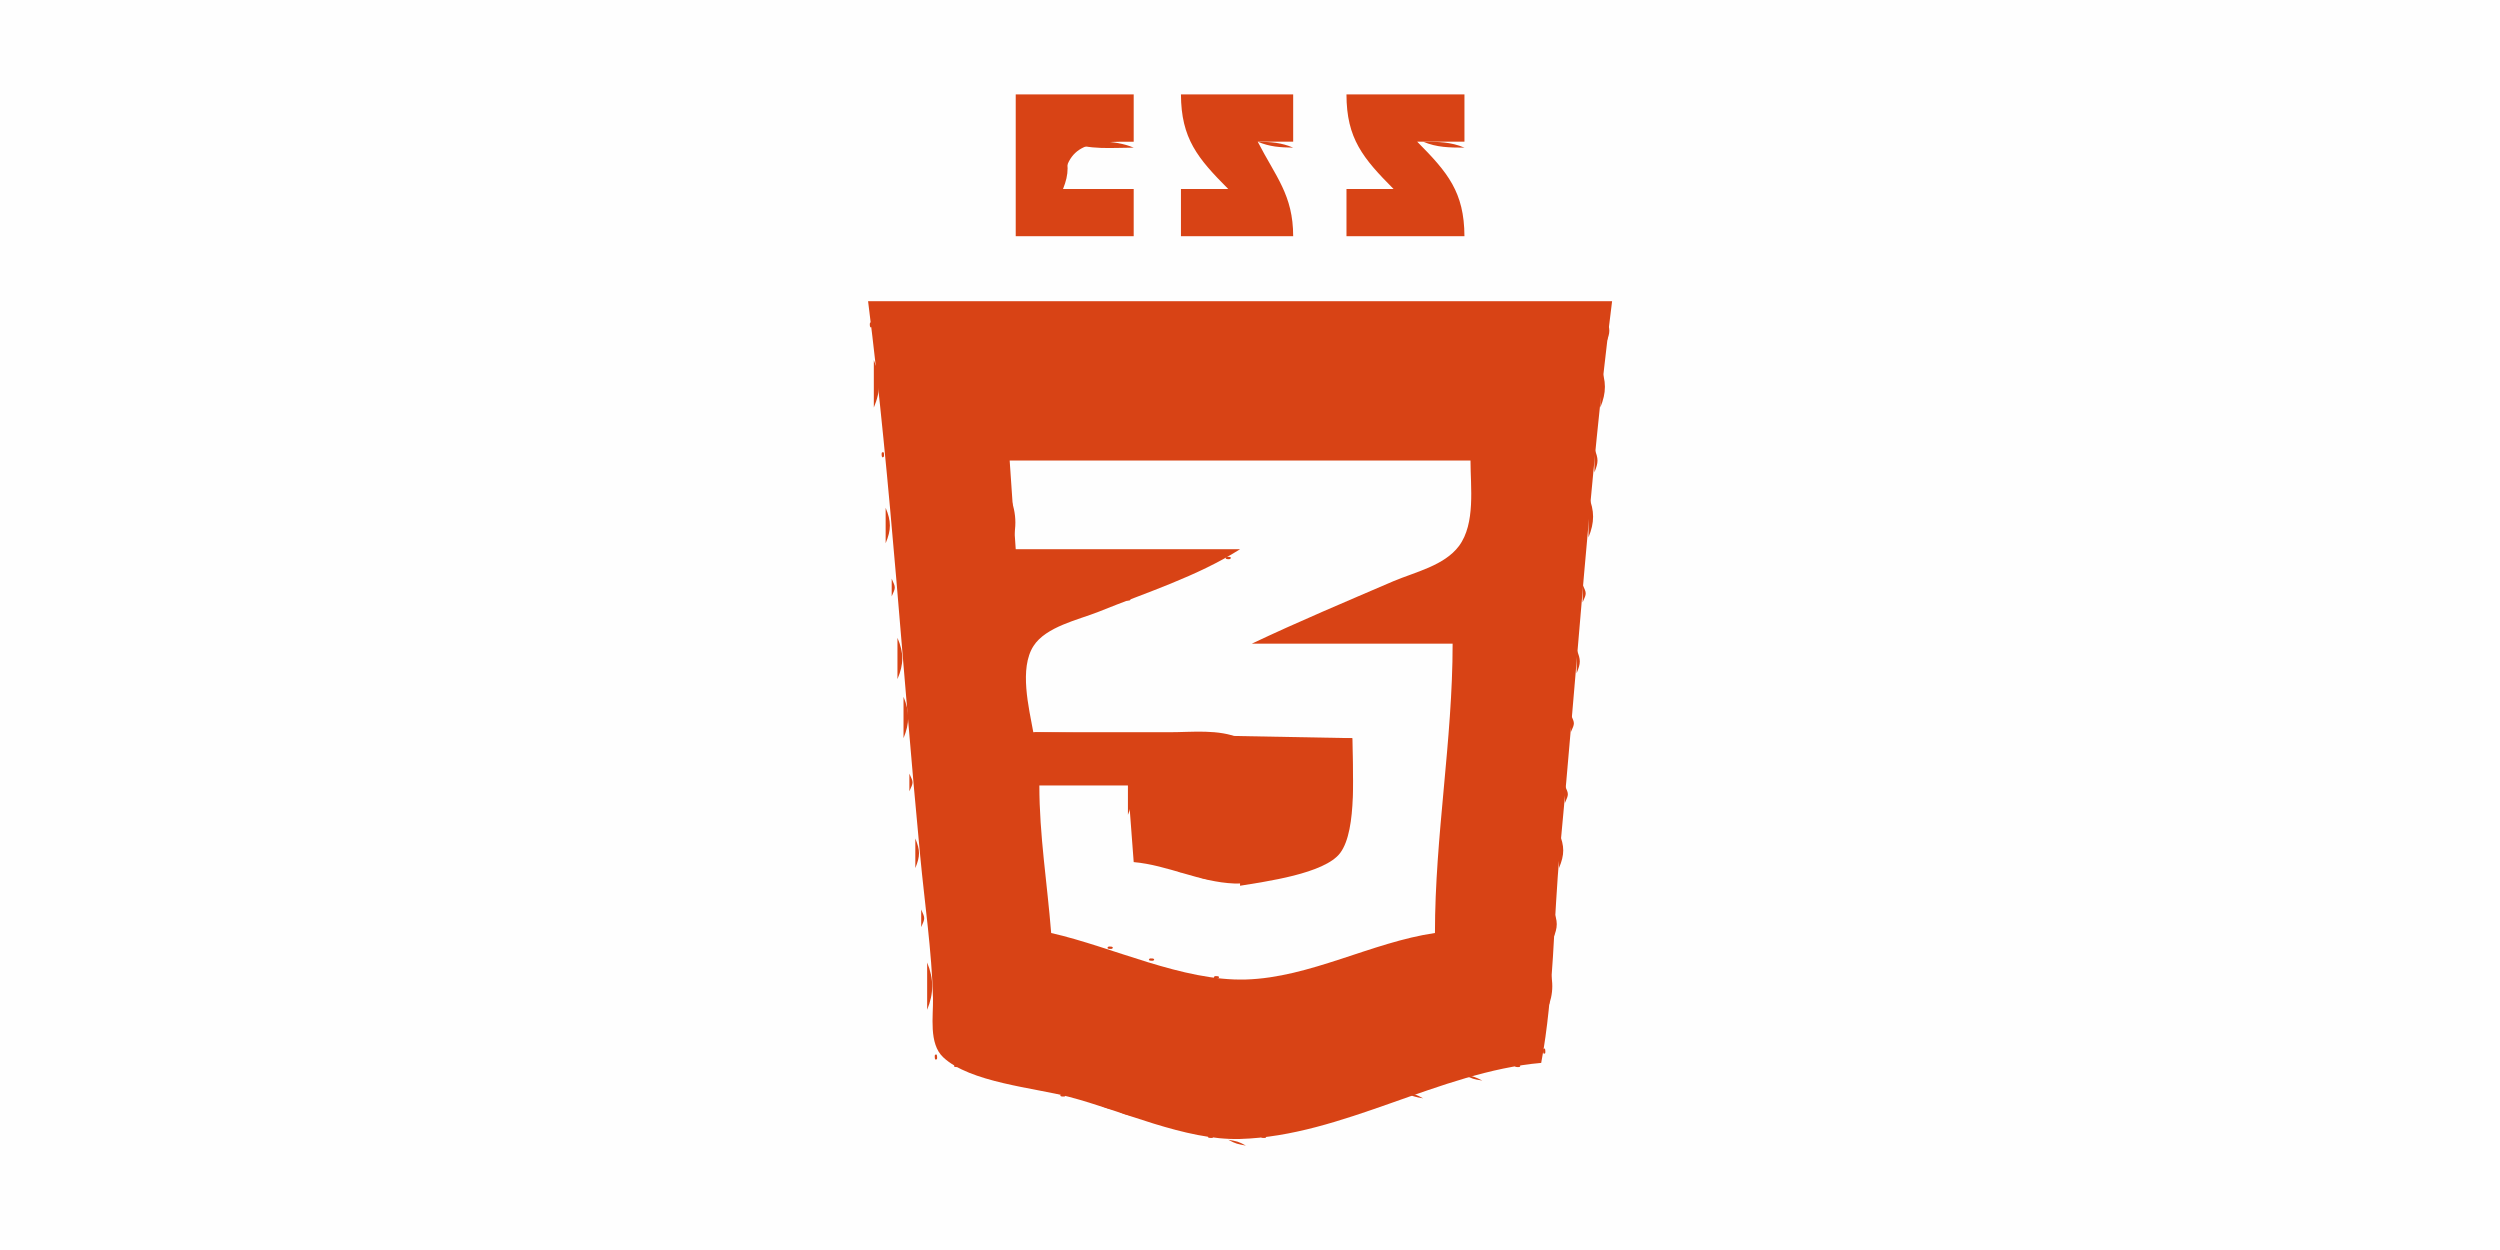
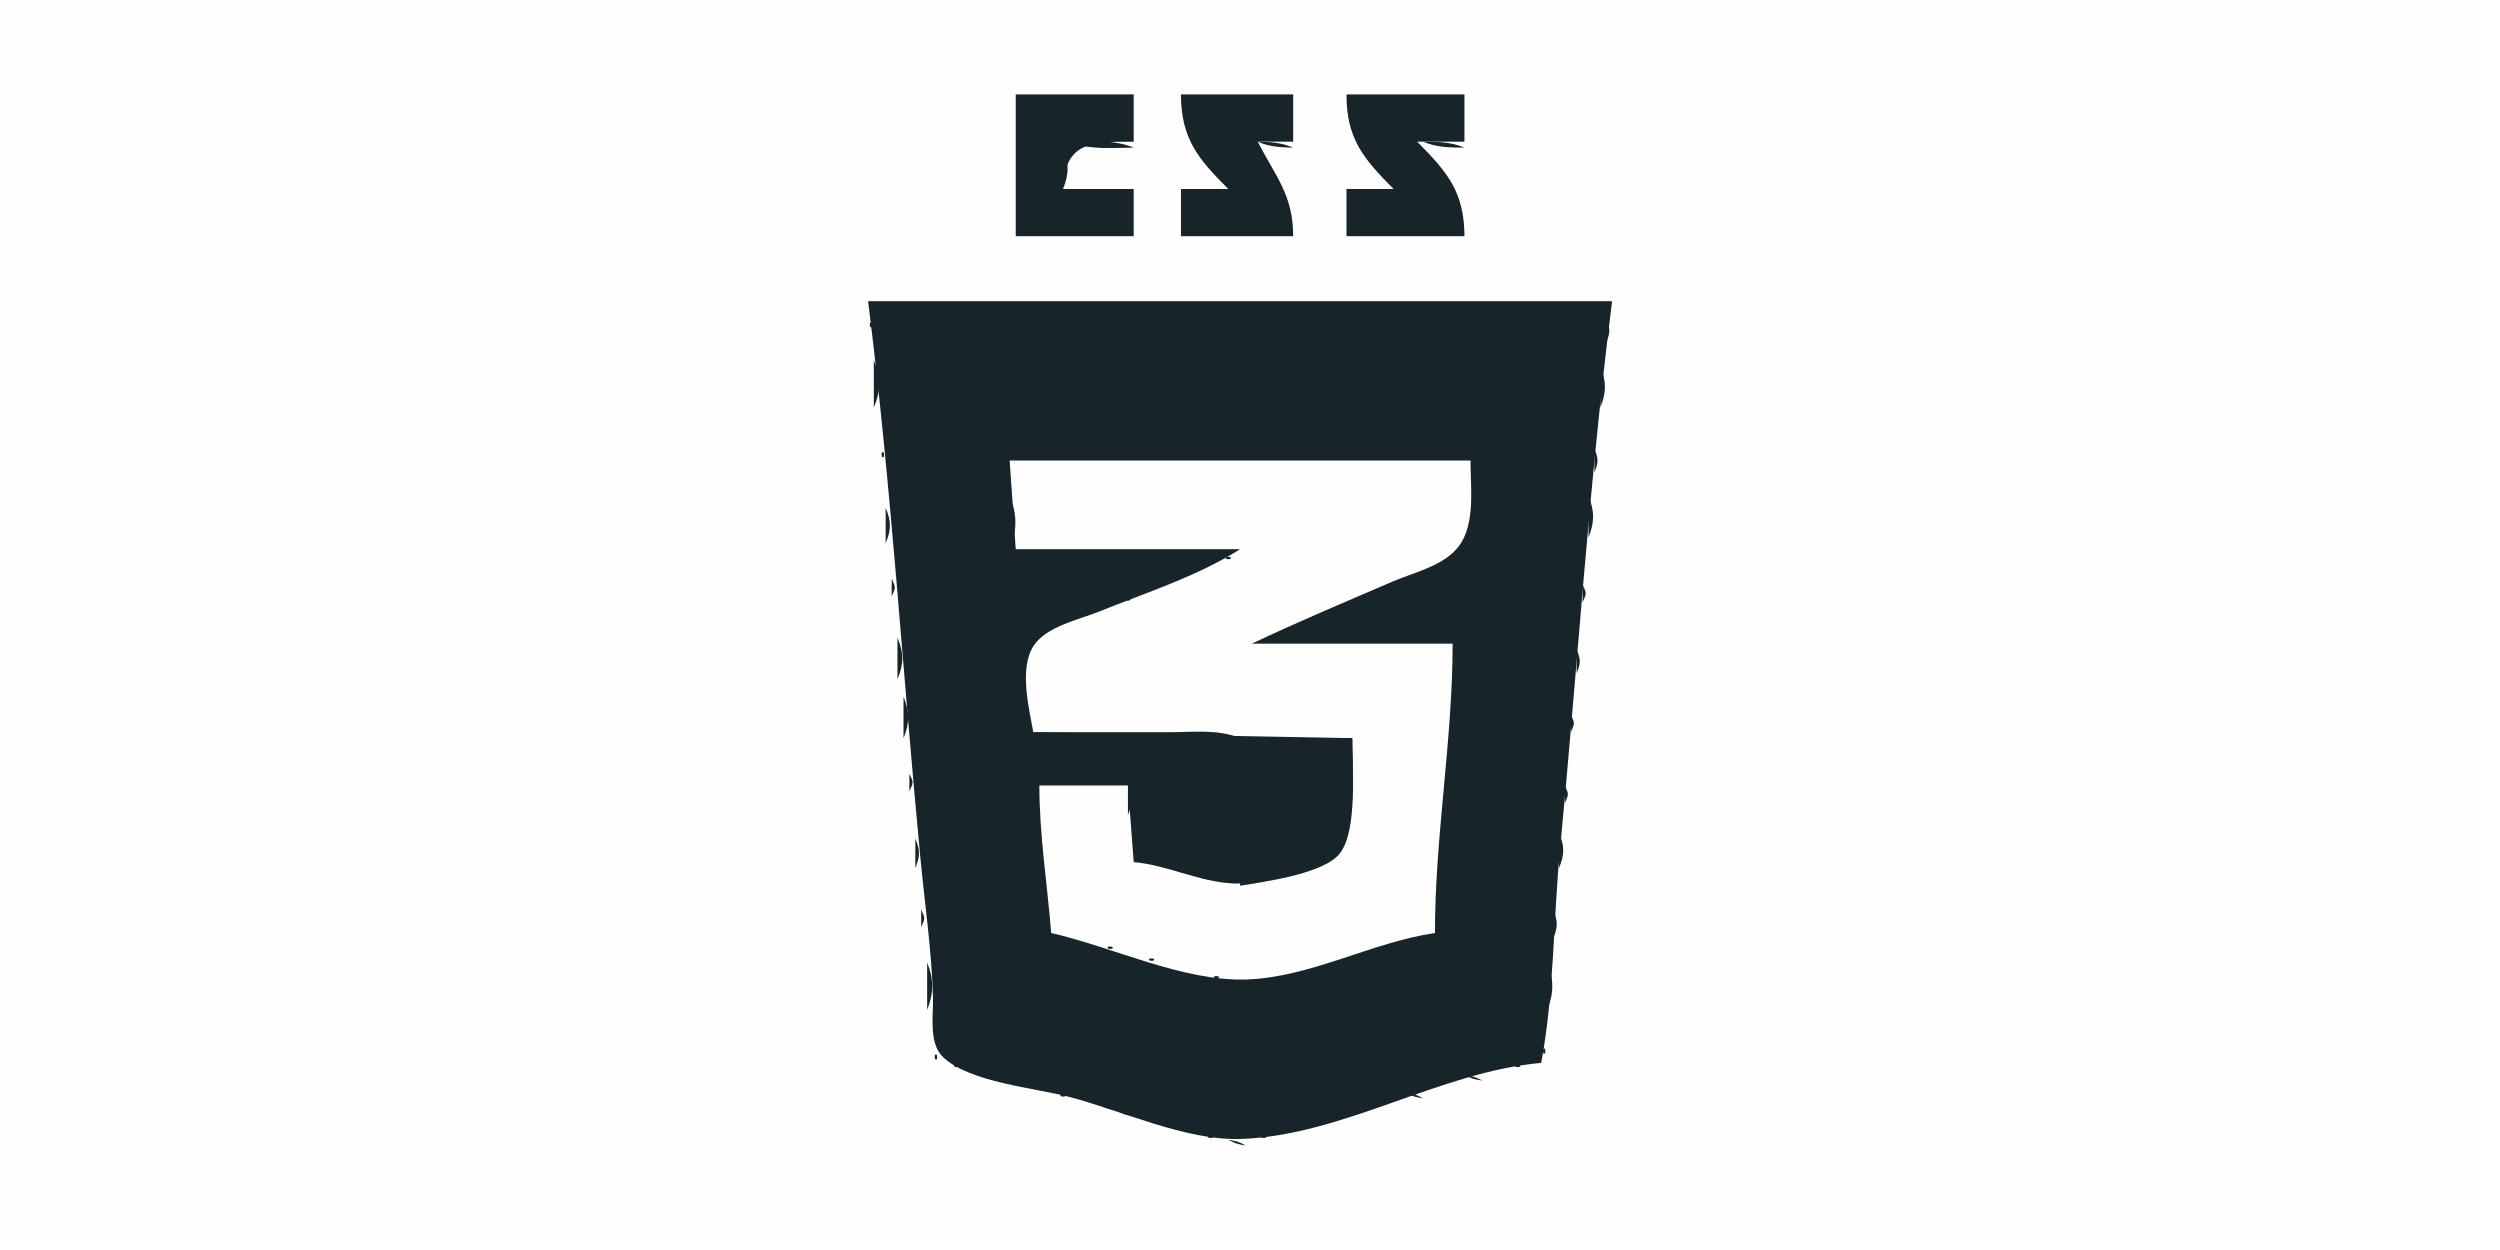
<svg xmlns="http://www.w3.org/2000/svg" width="100pt" height="50pt" viewBox="0 0 100 50" version="1.1">
  <g id="surface1">
    <path style=" stroke:none;fill-rule:nonzero;fill:rgb(99.608%,99.608%,99.608%);fill-opacity:1;" d="M 0 0 L 99.207 0 L 99.207 49.602 L 0 49.602 Z M 0 0 " />
-     <path style=" stroke:none;fill-rule:nonzero;fill:rgb(84.706%,26.275%,8.235%);fill-opacity:1;" d="M 40.629 3.777 L 40.629 9.449 L 45.348 9.449 L 45.348 7.559 L 42.52 7.559 C 42.582 5.641 43.711 5.668 45.348 5.668 L 45.348 3.777 L 40.629 3.777 M 47.238 3.777 C 47.246 5.543 47.906 6.332 49.129 7.559 L 47.238 7.559 L 47.238 9.449 L 51.727 9.449 C 51.727 7.801 51.027 7.066 50.309 5.668 L 51.727 5.668 L 51.727 3.777 L 47.238 3.777 M 53.859 3.777 C 53.859 5.543 54.523 6.332 55.742 7.559 L 53.859 7.559 L 53.859 9.449 L 58.578 9.449 C 58.57 7.684 57.91 6.898 56.688 5.668 L 58.578 5.668 L 58.578 3.777 Z M 53.859 3.777 " />
-     <path style=" stroke:none;fill-rule:nonzero;fill:rgb(84.706%,26.275%,8.235%);fill-opacity:1;" d="M 42.75 5.668 C 43.566 6.012 44.48 5.906 45.348 5.906 C 44.543 5.566 43.629 5.668 42.75 5.668 Z M 42.75 5.668 " />
-     <path style=" stroke:none;fill-rule:nonzero;fill:rgb(84.706%,26.275%,8.235%);fill-opacity:1;" d="M 47.238 5.668 L 47.48 5.906 Z M 47.238 5.668 " />
-     <path style=" stroke:none;fill-rule:nonzero;fill:rgb(84.706%,26.275%,8.235%);fill-opacity:1;" d="M 50.309 5.668 C 50.797 5.875 51.199 5.895 51.727 5.906 C 51.246 5.699 50.844 5.68 50.309 5.668 Z M 50.309 5.668 " />
-     <path style=" stroke:none;fill-rule:nonzero;fill:rgb(84.706%,26.275%,8.235%);fill-opacity:1;" d="M 53.859 5.668 L 54.09 5.906 L 53.859 5.668 M 56.688 5.668 L 56.926 5.906 Z M 56.688 5.668 " />
-     <path style=" stroke:none;fill-rule:nonzero;fill:rgb(84.706%,26.275%,8.235%);fill-opacity:1;" d="M 56.926 5.668 C 57.477 5.902 57.98 5.902 58.578 5.906 C 58.027 5.672 57.523 5.672 56.926 5.668 Z M 56.926 5.668 " />
-     <path style=" stroke:none;fill-rule:nonzero;fill:rgb(84.706%,26.275%,8.235%);fill-opacity:1;" d="M 42.52 5.906 L 42.52 7.559 C 42.766 6.961 42.766 6.504 42.52 5.906 M 47.48 5.906 L 47.711 6.141 L 47.48 5.906 M 54.09 5.906 L 54.332 6.141 L 54.09 5.906 M 47.711 6.141 L 47.953 6.379 L 47.711 6.141 M 54.332 6.141 L 54.562 6.379 Z M 54.332 6.141 " />
-     <path style=" stroke:none;fill-rule:nonzero;fill:rgb(84.706%,26.275%,8.235%);fill-opacity:1;" d="M 57.16 6.141 L 57.398 6.379 Z M 57.16 6.141 " />
-     <path style=" stroke:none;fill-rule:nonzero;fill:rgb(84.706%,26.275%,8.235%);fill-opacity:1;" d="M 47.953 6.379 L 48.184 6.613 L 47.953 6.379 M 50.547 6.379 L 50.781 6.613 L 50.547 6.379 M 54.562 6.379 L 54.797 6.613 L 54.562 6.379 M 48.184 6.613 L 48.426 6.852 L 48.184 6.613 M 54.797 6.613 L 55.035 6.852 Z M 54.797 6.613 " />
-     <path style=" stroke:none;fill-rule:nonzero;fill:rgb(84.706%,26.275%,8.235%);fill-opacity:1;" d="M 57.633 6.613 L 57.871 6.852 Z M 57.633 6.613 " />
-     <path style=" stroke:none;fill-rule:nonzero;fill:rgb(84.706%,26.275%,8.235%);fill-opacity:1;" d="M 48.426 6.852 L 48.656 7.086 L 48.426 6.852 M 51.023 6.852 L 51.254 7.086 L 51.023 6.852 M 55.035 6.852 L 55.27 7.086 L 55.035 6.852 M 48.656 7.086 L 48.898 7.324 L 48.656 7.086 M 51.254 7.086 L 51.496 7.324 L 51.254 7.086 M 55.27 7.086 L 55.508 7.324 Z M 55.27 7.086 " />
-     <path style=" stroke:none;fill-rule:nonzero;fill:rgb(84.706%,26.275%,8.235%);fill-opacity:1;" d="M 58.105 7.086 L 58.348 7.324 Z M 58.105 7.086 " />
-     <path style=" stroke:none;fill-rule:nonzero;fill:rgb(84.706%,26.275%,8.235%);fill-opacity:1;" d="M 48.898 7.324 L 49.129 7.559 L 48.898 7.324 M 51.496 7.324 L 51.727 7.559 Z M 51.496 7.324 " />
-     <path style=" stroke:none;fill-rule:nonzero;fill:rgb(84.706%,26.275%,8.235%);fill-opacity:1;" d="M 55.508 7.324 L 55.742 7.559 Z M 55.508 7.324 " />
-     <path style=" stroke:none;fill-rule:nonzero;fill:rgb(84.706%,26.275%,8.235%);fill-opacity:1;" d="M 34.723 12.047 C 35.652 19.41 36.102 26.855 36.809 34.25 C 36.984 36.113 37.273 38.047 37.32 39.918 C 37.336 40.648 37.141 41.742 37.73 42.293 C 38.793 43.293 41.371 43.512 42.75 43.871 C 44.867 44.422 47.41 45.621 49.602 45.559 C 53.695 45.441 57.578 42.871 61.648 42.516 C 62.168 39.746 62.129 36.824 62.398 34.012 C 63.098 26.695 63.562 19.336 64.484 12.047 Z M 34.723 12.047 " />
-     <path style=" stroke:none;fill-rule:nonzero;fill:rgb(84.706%,26.275%,8.235%);fill-opacity:1;" d="M 34.801 12.914 C 34.785 12.926 34.777 13.176 34.879 13.07 C 34.895 13.055 34.91 12.809 34.801 12.914 M 64.25 12.754 L 64.25 13.699 C 64.414 13.285 64.414 13.172 64.25 12.754 M 34.953 14.406 L 34.953 16.301 C 35.234 15.645 35.234 15.062 34.953 14.406 M 49.602 14.645 L 49.602 18.188 L 42.52 18.188 C 41.629 18.188 40.379 17.852 40.156 18.895 C 41.797 17.984 44.23 18.422 46.062 18.422 L 58.82 18.422 C 58.82 19.449 58.973 20.762 58.359 21.656 C 57.781 22.488 56.633 22.781 55.742 23.152 C 53.867 23.934 52.035 24.949 50.074 25.512 C 50.953 25.875 51.969 25.746 52.914 25.746 L 58.105 25.746 C 58.105 29.613 57.398 33.449 57.398 37.32 C 54.57 37.566 51.977 39.086 49.129 39.211 C 49.781 40.371 49.602 41.695 49.602 42.988 C 52.988 42.723 56.152 41.082 59.523 40.629 C 59.648 34.59 60.406 28.449 60.98 22.438 C 61.23 19.828 61.648 17.273 61.648 14.645 L 49.602 14.645 M 64.012 14.645 L 64.012 16.301 C 64.258 15.699 64.258 15.246 64.012 14.645 M 35.273 18.109 C 35.258 18.121 35.25 18.371 35.352 18.27 C 35.367 18.254 35.383 18.004 35.273 18.109 M 63.777 17.949 L 63.777 18.895 C 63.941 18.48 63.941 18.367 63.777 17.949 Z M 63.777 17.949 " />
+     <path style=" stroke:none;fill-rule:nonzero;fill:rgb(23,37,42);fill-opacity:1;" d="M 40.629 3.777 L 40.629 9.449 L 45.348 9.449 L 45.348 7.559 L 42.52 7.559 C 42.582 5.641 43.711 5.668 45.348 5.668 L 45.348 3.777 L 40.629 3.777 M 47.238 3.777 C 47.246 5.543 47.906 6.332 49.129 7.559 L 47.238 7.559 L 47.238 9.449 L 51.727 9.449 C 51.727 7.801 51.027 7.066 50.309 5.668 L 51.727 5.668 L 51.727 3.777 L 47.238 3.777 M 53.859 3.777 C 53.859 5.543 54.523 6.332 55.742 7.559 L 53.859 7.559 L 53.859 9.449 L 58.578 9.449 C 58.57 7.684 57.91 6.898 56.688 5.668 L 58.578 5.668 L 58.578 3.777 Z M 53.859 3.777 " />
+     <path style=" stroke:none;fill-rule:nonzero;fill:rgb(23,37,42);fill-opacity:1;" d="M 42.75 5.668 C 43.566 6.012 44.48 5.906 45.348 5.906 C 44.543 5.566 43.629 5.668 42.75 5.668 Z M 42.75 5.668 " />
+     <path style=" stroke:none;fill-rule:nonzero;fill:rgb(23,37,42);fill-opacity:1;" d="M 47.238 5.668 L 47.48 5.906 Z M 47.238 5.668 " />
+     <path style=" stroke:none;fill-rule:nonzero;fill:rgb(23,37,42);fill-opacity:1;" d="M 50.309 5.668 C 50.797 5.875 51.199 5.895 51.727 5.906 C 51.246 5.699 50.844 5.68 50.309 5.668 Z M 50.309 5.668 " />
+     <path style=" stroke:none;fill-rule:nonzero;fill:rgb(23,37,42);fill-opacity:1;" d="M 53.859 5.668 L 54.09 5.906 L 53.859 5.668 M 56.688 5.668 L 56.926 5.906 Z M 56.688 5.668 " />
+     <path style=" stroke:none;fill-rule:nonzero;fill:rgb(23,37,42);fill-opacity:1;" d="M 56.926 5.668 C 57.477 5.902 57.98 5.902 58.578 5.906 C 58.027 5.672 57.523 5.672 56.926 5.668 Z M 56.926 5.668 " />
+     <path style=" stroke:none;fill-rule:nonzero;fill:rgb(23,37,42);fill-opacity:1;" d="M 42.52 5.906 L 42.52 7.559 C 42.766 6.961 42.766 6.504 42.52 5.906 M 47.48 5.906 L 47.711 6.141 L 47.48 5.906 M 54.09 5.906 L 54.332 6.141 L 54.09 5.906 M 47.711 6.141 L 47.953 6.379 L 47.711 6.141 M 54.332 6.141 L 54.562 6.379 Z M 54.332 6.141 " />
+     <path style=" stroke:none;fill-rule:nonzero;fill:rgb(23,37,42);fill-opacity:1;" d="M 57.16 6.141 L 57.398 6.379 Z M 57.16 6.141 " />
+     <path style=" stroke:none;fill-rule:nonzero;fill:rgb(23,37,42);fill-opacity:1;" d="M 47.953 6.379 L 48.184 6.613 L 47.953 6.379 M 50.547 6.379 L 50.781 6.613 L 50.547 6.379 M 54.562 6.379 L 54.797 6.613 L 54.562 6.379 M 48.184 6.613 L 48.426 6.852 L 48.184 6.613 M 54.797 6.613 L 55.035 6.852 Z M 54.797 6.613 " />
+     <path style=" stroke:none;fill-rule:nonzero;fill:rgb(23,37,42);fill-opacity:1;" d="M 57.633 6.613 L 57.871 6.852 Z M 57.633 6.613 " />
+     <path style=" stroke:none;fill-rule:nonzero;fill:rgb(23,37,42);fill-opacity:1;" d="M 48.426 6.852 L 48.656 7.086 L 48.426 6.852 M 51.023 6.852 L 51.254 7.086 L 51.023 6.852 M 55.035 6.852 L 55.27 7.086 L 55.035 6.852 M 48.656 7.086 L 48.898 7.324 L 48.656 7.086 M 51.254 7.086 L 51.496 7.324 L 51.254 7.086 M 55.27 7.086 L 55.508 7.324 Z M 55.27 7.086 " />
+     <path style=" stroke:none;fill-rule:nonzero;fill:rgb(23,37,42);fill-opacity:1;" d="M 58.105 7.086 L 58.348 7.324 Z M 58.105 7.086 " />
+     <path style=" stroke:none;fill-rule:nonzero;fill:rgb(23,37,42);fill-opacity:1;" d="M 48.898 7.324 L 49.129 7.559 L 48.898 7.324 M 51.496 7.324 L 51.727 7.559 Z M 51.496 7.324 " />
+     <path style=" stroke:none;fill-rule:nonzero;fill:rgb(23,37,42);fill-opacity:1;" d="M 55.508 7.324 L 55.742 7.559 Z M 55.508 7.324 " />
+     <path style=" stroke:none;fill-rule:nonzero;fill:rgb(23,37,42);fill-opacity:1;" d="M 34.723 12.047 C 35.652 19.41 36.102 26.855 36.809 34.25 C 36.984 36.113 37.273 38.047 37.32 39.918 C 37.336 40.648 37.141 41.742 37.73 42.293 C 38.793 43.293 41.371 43.512 42.75 43.871 C 44.867 44.422 47.41 45.621 49.602 45.559 C 53.695 45.441 57.578 42.871 61.648 42.516 C 62.168 39.746 62.129 36.824 62.398 34.012 C 63.098 26.695 63.562 19.336 64.484 12.047 Z M 34.723 12.047 " />
+     <path style=" stroke:none;fill-rule:nonzero;fill:rgb(23,37,42);fill-opacity:1;" d="M 34.801 12.914 C 34.785 12.926 34.777 13.176 34.879 13.07 C 34.895 13.055 34.91 12.809 34.801 12.914 M 64.25 12.754 L 64.25 13.699 C 64.414 13.285 64.414 13.172 64.25 12.754 M 34.953 14.406 L 34.953 16.301 C 35.234 15.645 35.234 15.062 34.953 14.406 M 49.602 14.645 L 49.602 18.188 L 42.52 18.188 C 41.629 18.188 40.379 17.852 40.156 18.895 C 41.797 17.984 44.23 18.422 46.062 18.422 L 58.82 18.422 C 58.82 19.449 58.973 20.762 58.359 21.656 C 57.781 22.488 56.633 22.781 55.742 23.152 C 53.867 23.934 52.035 24.949 50.074 25.512 C 50.953 25.875 51.969 25.746 52.914 25.746 L 58.105 25.746 C 58.105 29.613 57.398 33.449 57.398 37.32 C 54.57 37.566 51.977 39.086 49.129 39.211 C 49.781 40.371 49.602 41.695 49.602 42.988 C 52.988 42.723 56.152 41.082 59.523 40.629 C 59.648 34.59 60.406 28.449 60.98 22.438 C 61.23 19.828 61.648 17.273 61.648 14.645 L 49.602 14.645 M 64.012 14.645 L 64.012 16.301 C 64.258 15.699 64.258 15.246 64.012 14.645 M 35.273 18.109 C 35.258 18.121 35.25 18.371 35.352 18.27 C 35.367 18.254 35.383 18.004 35.273 18.109 M 63.777 17.949 L 63.777 18.895 C 63.941 18.48 63.941 18.367 63.777 17.949 Z M 63.777 17.949 " />
    <path style=" stroke:none;fill-rule:nonzero;fill:rgb(99.608%,99.608%,99.608%);fill-opacity:1;" d="M 40.387 18.422 L 40.629 21.969 L 49.602 21.969 C 47.891 23.055 45.812 23.715 43.938 24.473 C 43.133 24.793 41.836 25.066 41.34 25.84 C 40.762 26.738 41.156 28.312 41.332 29.289 L 54.09 29.527 C 54.09 30.688 54.254 32.957 53.609 33.941 C 53.223 34.547 52.371 34.645 51.727 34.812 C 50.961 35.012 50.176 35.371 49.371 35.34 C 47.992 35.289 46.719 34.605 45.348 34.484 L 45.117 31.418 L 41.574 31.418 C 41.574 33.41 41.891 35.34 42.047 37.32 C 44.52 37.883 47.293 39.254 49.836 39.18 C 52.395 39.105 54.867 37.691 57.398 37.32 C 57.398 33.449 58.105 29.617 58.105 25.746 L 50.074 25.746 C 51.938 24.863 53.852 24.059 55.742 23.246 C 56.602 22.883 57.773 22.625 58.359 21.84 C 59.027 20.941 58.82 19.477 58.82 18.422 Z M 40.387 18.422 " />
-     <path style=" stroke:none;fill-rule:nonzero;fill:rgb(84.706%,26.275%,8.235%);fill-opacity:1;" d="M 40.387 19.84 L 40.387 21.969 C 40.691 21.258 40.691 20.547 40.387 19.84 M 63.539 19.84 L 63.539 21.496 C 63.785 20.895 63.785 20.438 63.539 19.84 M 35.426 20.312 L 35.426 21.73 C 35.652 21.191 35.652 20.852 35.426 20.312 M 49.055 22.281 C 48.945 22.387 49.199 22.375 49.207 22.359 C 49.316 22.254 49.07 22.266 49.055 22.281 M 48.426 22.438 L 48.656 22.676 L 48.426 22.438 M 47.953 22.676 L 48.184 22.91 L 47.953 22.676 M 47.238 22.91 L 47.48 23.148 L 47.238 22.91 M 35.668 23.148 L 35.668 23.855 C 35.832 23.488 35.832 23.516 35.668 23.148 M 46.766 23.148 L 47.008 23.383 L 46.766 23.148 M 46.062 23.383 L 46.293 23.621 L 46.062 23.383 M 63.305 23.383 L 63.305 24.094 C 63.469 23.723 63.469 23.75 63.305 23.383 M 45.59 23.621 L 45.82 23.855 L 45.59 23.621 M 45.039 23.934 C 44.93 24.043 45.176 24.027 45.191 24.016 C 45.301 23.91 45.047 23.922 45.039 23.934 M 44.41 24.094 L 44.645 24.328 L 44.41 24.094 M 43.938 24.328 L 44.172 24.566 L 43.938 24.328 M 43.223 24.566 L 43.465 24.801 L 43.223 24.566 M 42.75 24.801 L 42.992 25.039 L 42.75 24.801 M 42.047 25.039 L 42.277 25.273 L 42.047 25.039 M 41.574 25.273 L 41.805 25.512 L 41.574 25.273 M 35.898 25.512 L 35.898 27.164 C 36.156 26.566 36.156 26.109 35.898 25.512 M 40.859 25.512 L 40.859 26.93 C 41.086 26.469 41.203 26.008 41.332 25.512 L 40.859 25.512 M 63.066 25.984 L 63.066 26.93 C 63.234 26.512 63.234 26.398 63.066 25.984 M 36.141 27.871 L 36.141 29.527 C 36.387 28.93 36.387 28.473 36.141 27.871 M 41.102 28.578 L 41.102 29.289 C 41.262 28.922 41.262 28.949 41.102 28.578 M 62.832 28.578 L 62.832 29.289 C 62.996 28.922 62.996 28.949 62.832 28.578 M 41.332 29.289 C 42.211 29.656 43.23 29.527 44.172 29.527 L 49.602 29.527 C 48.727 29.156 47.711 29.289 46.766 29.289 L 41.332 29.289 M 49.602 29.527 L 49.602 35.43 C 50.586 35.266 52.988 34.953 53.609 34.117 C 54.309 33.176 54.09 30.672 54.09 29.527 L 49.602 29.527 M 36.375 30.945 L 36.375 31.652 C 36.543 31.285 36.543 31.309 36.375 30.945 M 41.41 31.57 C 41.402 31.586 41.387 31.836 41.496 31.73 C 41.504 31.719 41.52 31.469 41.41 31.57 M 45.117 31.418 L 45.117 32.594 C 45.309 32.117 45.309 31.895 45.117 31.418 M 62.594 31.418 L 62.594 32.125 C 62.754 31.758 62.754 31.781 62.594 31.418 M 62.359 33.305 L 62.359 34.723 C 62.586 34.184 62.586 33.848 62.359 33.305 M 36.613 33.539 L 36.613 34.723 C 36.809 34.242 36.809 34.02 36.613 33.539 M 41.574 34.012 L 41.574 35.195 C 41.766 34.715 41.766 34.492 41.574 34.012 M 45.348 34.25 L 45.59 34.484 L 45.348 34.25 M 46.293 34.484 L 46.535 34.723 L 46.293 34.484 M 47.16 34.801 C 47.062 34.906 47.309 34.895 47.316 34.883 C 47.426 34.777 47.176 34.789 47.16 34.801 M 47.711 34.957 C 48.008 35.121 48.078 35.137 48.426 35.195 C 48.129 35.031 48.055 35.016 47.711 34.957 M 48.898 35.195 L 49.129 35.43 L 48.898 35.195 M 41.805 36.141 L 41.805 37.086 C 41.977 36.668 41.977 36.555 41.805 36.141 M 36.848 36.379 L 36.848 37.086 C 37.008 36.719 37.008 36.742 36.848 36.379 M 62.121 36.379 L 62.121 37.555 C 62.32 37.078 62.32 36.855 62.121 36.379 M 44.324 37.871 C 44.223 37.977 44.473 37.961 44.488 37.949 C 44.59 37.844 44.34 37.855 44.324 37.871 M 45.117 38.027 L 45.348 38.266 L 45.117 38.027 M 45.984 38.344 C 45.875 38.449 46.125 38.434 46.141 38.422 C 46.246 38.32 45.992 38.332 45.984 38.344 M 37.086 38.5 L 37.086 40.391 C 37.355 39.738 37.355 39.156 37.086 38.5 M 46.766 38.5 L 47.008 38.738 L 46.766 38.5 M 61.887 38.5 L 61.887 40.391 C 62.16 39.738 62.16 39.156 61.887 38.5 M 48.582 39.051 C 48.473 39.16 48.727 39.145 48.734 39.133 C 48.844 39.027 48.594 39.039 48.582 39.051 M 61.727 41.965 C 61.719 41.98 61.703 42.23 61.809 42.125 C 61.816 42.109 61.832 41.859 61.727 41.965 M 37.395 42.203 C 37.387 42.219 37.371 42.465 37.48 42.359 C 37.488 42.344 37.504 42.098 37.395 42.203 M 38.188 42.598 C 38.078 42.703 38.332 42.688 38.34 42.676 C 38.449 42.57 38.203 42.582 38.188 42.598 M 60.625 42.598 C 60.523 42.703 60.773 42.688 60.789 42.676 C 60.887 42.57 60.641 42.582 60.625 42.598 M 38.977 42.75 L 39.211 42.988 L 38.977 42.75 M 59.758 42.75 L 59.996 42.988 L 59.758 42.75 M 58.578 42.988 C 58.871 43.152 58.941 43.168 59.293 43.223 C 58.988 43.066 58.918 43.051 58.578 42.988 M 40.387 43.223 C 40.684 43.387 40.762 43.402 41.102 43.461 C 40.805 43.297 40.738 43.285 40.387 43.223 M 42.441 43.773 C 42.332 43.883 42.582 43.867 42.598 43.855 C 42.699 43.75 42.449 43.762 42.441 43.773 M 56.215 43.699 C 56.508 43.859 56.586 43.875 56.926 43.934 C 56.633 43.77 56.562 43.754 56.215 43.699 M 43.223 43.934 L 43.465 44.172 L 43.223 43.934 M 55.508 43.934 L 55.742 44.172 L 55.508 43.934 M 43.938 44.172 C 44.23 44.332 44.301 44.348 44.645 44.406 C 44.348 44.242 44.277 44.227 43.938 44.172 M 54.719 44.246 C 54.617 44.355 54.867 44.34 54.883 44.328 C 54.98 44.223 54.734 44.234 54.719 44.246 M 44.645 44.406 C 44.938 44.57 45.008 44.586 45.348 44.645 C 45.055 44.48 44.984 44.465 44.645 44.406 M 53.859 44.406 L 54.09 44.645 L 53.859 44.406 M 45.984 44.719 C 45.875 44.824 46.125 44.812 46.141 44.801 C 46.246 44.695 45.992 44.707 45.984 44.719 M 52.672 44.645 C 52.969 44.805 53.035 44.82 53.387 44.879 C 53.09 44.715 53.012 44.699 52.672 44.645 M 46.293 44.879 C 46.59 45.043 46.664 45.059 47.008 45.117 C 46.711 44.953 46.641 44.938 46.293 44.879 M 47.48 45.117 L 47.711 45.352 L 47.48 45.117 M 51.254 45.117 L 51.496 45.352 L 51.254 45.117 M 48.34 45.43 C 48.238 45.535 48.488 45.523 48.504 45.512 C 48.602 45.402 48.355 45.418 48.34 45.43 M 50.473 45.43 C 50.363 45.535 50.609 45.523 50.625 45.512 C 50.734 45.402 50.48 45.418 50.473 45.43 M 49.129 45.59 C 49.426 45.75 49.496 45.762 49.836 45.824 C 49.543 45.66 49.473 45.648 49.129 45.59 Z M 49.129 45.59 " />
+     <path style=" stroke:none;fill-rule:nonzero;fill:rgb(23,37,42);fill-opacity:1;" d="M 40.387 19.84 L 40.387 21.969 C 40.691 21.258 40.691 20.547 40.387 19.84 M 63.539 19.84 L 63.539 21.496 C 63.785 20.895 63.785 20.438 63.539 19.84 M 35.426 20.312 L 35.426 21.73 C 35.652 21.191 35.652 20.852 35.426 20.312 M 49.055 22.281 C 48.945 22.387 49.199 22.375 49.207 22.359 C 49.316 22.254 49.07 22.266 49.055 22.281 M 48.426 22.438 L 48.656 22.676 L 48.426 22.438 M 47.953 22.676 L 48.184 22.91 L 47.953 22.676 M 47.238 22.91 L 47.48 23.148 L 47.238 22.91 M 35.668 23.148 L 35.668 23.855 C 35.832 23.488 35.832 23.516 35.668 23.148 M 46.766 23.148 L 47.008 23.383 L 46.766 23.148 M 46.062 23.383 L 46.293 23.621 L 46.062 23.383 M 63.305 23.383 L 63.305 24.094 C 63.469 23.723 63.469 23.75 63.305 23.383 M 45.59 23.621 L 45.82 23.855 L 45.59 23.621 M 45.039 23.934 C 44.93 24.043 45.176 24.027 45.191 24.016 C 45.301 23.91 45.047 23.922 45.039 23.934 M 44.41 24.094 L 44.645 24.328 L 44.41 24.094 M 43.938 24.328 L 44.172 24.566 L 43.938 24.328 M 43.223 24.566 L 43.465 24.801 L 43.223 24.566 M 42.75 24.801 L 42.992 25.039 L 42.75 24.801 M 42.047 25.039 L 42.277 25.273 L 42.047 25.039 M 41.574 25.273 L 41.805 25.512 L 41.574 25.273 M 35.898 25.512 L 35.898 27.164 C 36.156 26.566 36.156 26.109 35.898 25.512 M 40.859 25.512 L 40.859 26.93 C 41.086 26.469 41.203 26.008 41.332 25.512 L 40.859 25.512 M 63.066 25.984 L 63.066 26.93 C 63.234 26.512 63.234 26.398 63.066 25.984 M 36.141 27.871 L 36.141 29.527 C 36.387 28.93 36.387 28.473 36.141 27.871 M 41.102 28.578 L 41.102 29.289 C 41.262 28.922 41.262 28.949 41.102 28.578 M 62.832 28.578 L 62.832 29.289 C 62.996 28.922 62.996 28.949 62.832 28.578 M 41.332 29.289 C 42.211 29.656 43.23 29.527 44.172 29.527 L 49.602 29.527 C 48.727 29.156 47.711 29.289 46.766 29.289 L 41.332 29.289 M 49.602 29.527 L 49.602 35.43 C 50.586 35.266 52.988 34.953 53.609 34.117 C 54.309 33.176 54.09 30.672 54.09 29.527 L 49.602 29.527 M 36.375 30.945 L 36.375 31.652 C 36.543 31.285 36.543 31.309 36.375 30.945 M 41.41 31.57 C 41.402 31.586 41.387 31.836 41.496 31.73 C 41.504 31.719 41.52 31.469 41.41 31.57 M 45.117 31.418 L 45.117 32.594 C 45.309 32.117 45.309 31.895 45.117 31.418 M 62.594 31.418 L 62.594 32.125 C 62.754 31.758 62.754 31.781 62.594 31.418 M 62.359 33.305 L 62.359 34.723 C 62.586 34.184 62.586 33.848 62.359 33.305 M 36.613 33.539 L 36.613 34.723 C 36.809 34.242 36.809 34.02 36.613 33.539 M 41.574 34.012 L 41.574 35.195 C 41.766 34.715 41.766 34.492 41.574 34.012 M 45.348 34.25 L 45.59 34.484 L 45.348 34.25 M 46.293 34.484 L 46.535 34.723 L 46.293 34.484 M 47.16 34.801 C 47.062 34.906 47.309 34.895 47.316 34.883 C 47.426 34.777 47.176 34.789 47.16 34.801 M 47.711 34.957 C 48.008 35.121 48.078 35.137 48.426 35.195 C 48.129 35.031 48.055 35.016 47.711 34.957 M 48.898 35.195 L 49.129 35.43 L 48.898 35.195 M 41.805 36.141 L 41.805 37.086 C 41.977 36.668 41.977 36.555 41.805 36.141 M 36.848 36.379 L 36.848 37.086 C 37.008 36.719 37.008 36.742 36.848 36.379 M 62.121 36.379 L 62.121 37.555 C 62.32 37.078 62.32 36.855 62.121 36.379 M 44.324 37.871 C 44.223 37.977 44.473 37.961 44.488 37.949 C 44.59 37.844 44.34 37.855 44.324 37.871 M 45.117 38.027 L 45.348 38.266 L 45.117 38.027 M 45.984 38.344 C 45.875 38.449 46.125 38.434 46.141 38.422 C 46.246 38.32 45.992 38.332 45.984 38.344 M 37.086 38.5 L 37.086 40.391 C 37.355 39.738 37.355 39.156 37.086 38.5 M 46.766 38.5 L 47.008 38.738 L 46.766 38.5 M 61.887 38.5 L 61.887 40.391 C 62.16 39.738 62.16 39.156 61.887 38.5 M 48.582 39.051 C 48.473 39.16 48.727 39.145 48.734 39.133 C 48.844 39.027 48.594 39.039 48.582 39.051 M 61.727 41.965 C 61.719 41.98 61.703 42.23 61.809 42.125 C 61.816 42.109 61.832 41.859 61.727 41.965 M 37.395 42.203 C 37.387 42.219 37.371 42.465 37.48 42.359 C 37.488 42.344 37.504 42.098 37.395 42.203 M 38.188 42.598 C 38.078 42.703 38.332 42.688 38.34 42.676 C 38.449 42.57 38.203 42.582 38.188 42.598 M 60.625 42.598 C 60.523 42.703 60.773 42.688 60.789 42.676 C 60.887 42.57 60.641 42.582 60.625 42.598 M 38.977 42.75 L 39.211 42.988 L 38.977 42.75 M 59.758 42.75 L 59.996 42.988 L 59.758 42.75 M 58.578 42.988 C 58.871 43.152 58.941 43.168 59.293 43.223 C 58.988 43.066 58.918 43.051 58.578 42.988 M 40.387 43.223 C 40.684 43.387 40.762 43.402 41.102 43.461 C 40.805 43.297 40.738 43.285 40.387 43.223 M 42.441 43.773 C 42.332 43.883 42.582 43.867 42.598 43.855 C 42.699 43.75 42.449 43.762 42.441 43.773 M 56.215 43.699 C 56.508 43.859 56.586 43.875 56.926 43.934 C 56.633 43.77 56.562 43.754 56.215 43.699 M 43.223 43.934 L 43.465 44.172 L 43.223 43.934 M 55.508 43.934 L 55.742 44.172 L 55.508 43.934 M 43.938 44.172 C 44.23 44.332 44.301 44.348 44.645 44.406 C 44.348 44.242 44.277 44.227 43.938 44.172 M 54.719 44.246 C 54.617 44.355 54.867 44.34 54.883 44.328 C 54.98 44.223 54.734 44.234 54.719 44.246 M 44.645 44.406 C 44.938 44.57 45.008 44.586 45.348 44.645 C 45.055 44.48 44.984 44.465 44.645 44.406 M 53.859 44.406 L 54.09 44.645 L 53.859 44.406 M 45.984 44.719 C 45.875 44.824 46.125 44.812 46.141 44.801 C 46.246 44.695 45.992 44.707 45.984 44.719 M 52.672 44.645 C 52.969 44.805 53.035 44.82 53.387 44.879 C 53.09 44.715 53.012 44.699 52.672 44.645 M 46.293 44.879 C 46.59 45.043 46.664 45.059 47.008 45.117 C 46.711 44.953 46.641 44.938 46.293 44.879 M 47.48 45.117 L 47.711 45.352 L 47.48 45.117 M 51.254 45.117 L 51.496 45.352 L 51.254 45.117 M 48.34 45.43 C 48.238 45.535 48.488 45.523 48.504 45.512 C 48.602 45.402 48.355 45.418 48.34 45.43 M 50.473 45.43 C 50.363 45.535 50.609 45.523 50.625 45.512 C 50.734 45.402 50.48 45.418 50.473 45.43 M 49.129 45.59 C 49.426 45.75 49.496 45.762 49.836 45.824 C 49.543 45.66 49.473 45.648 49.129 45.59 Z M 49.129 45.59 " />
  </g>
</svg>
